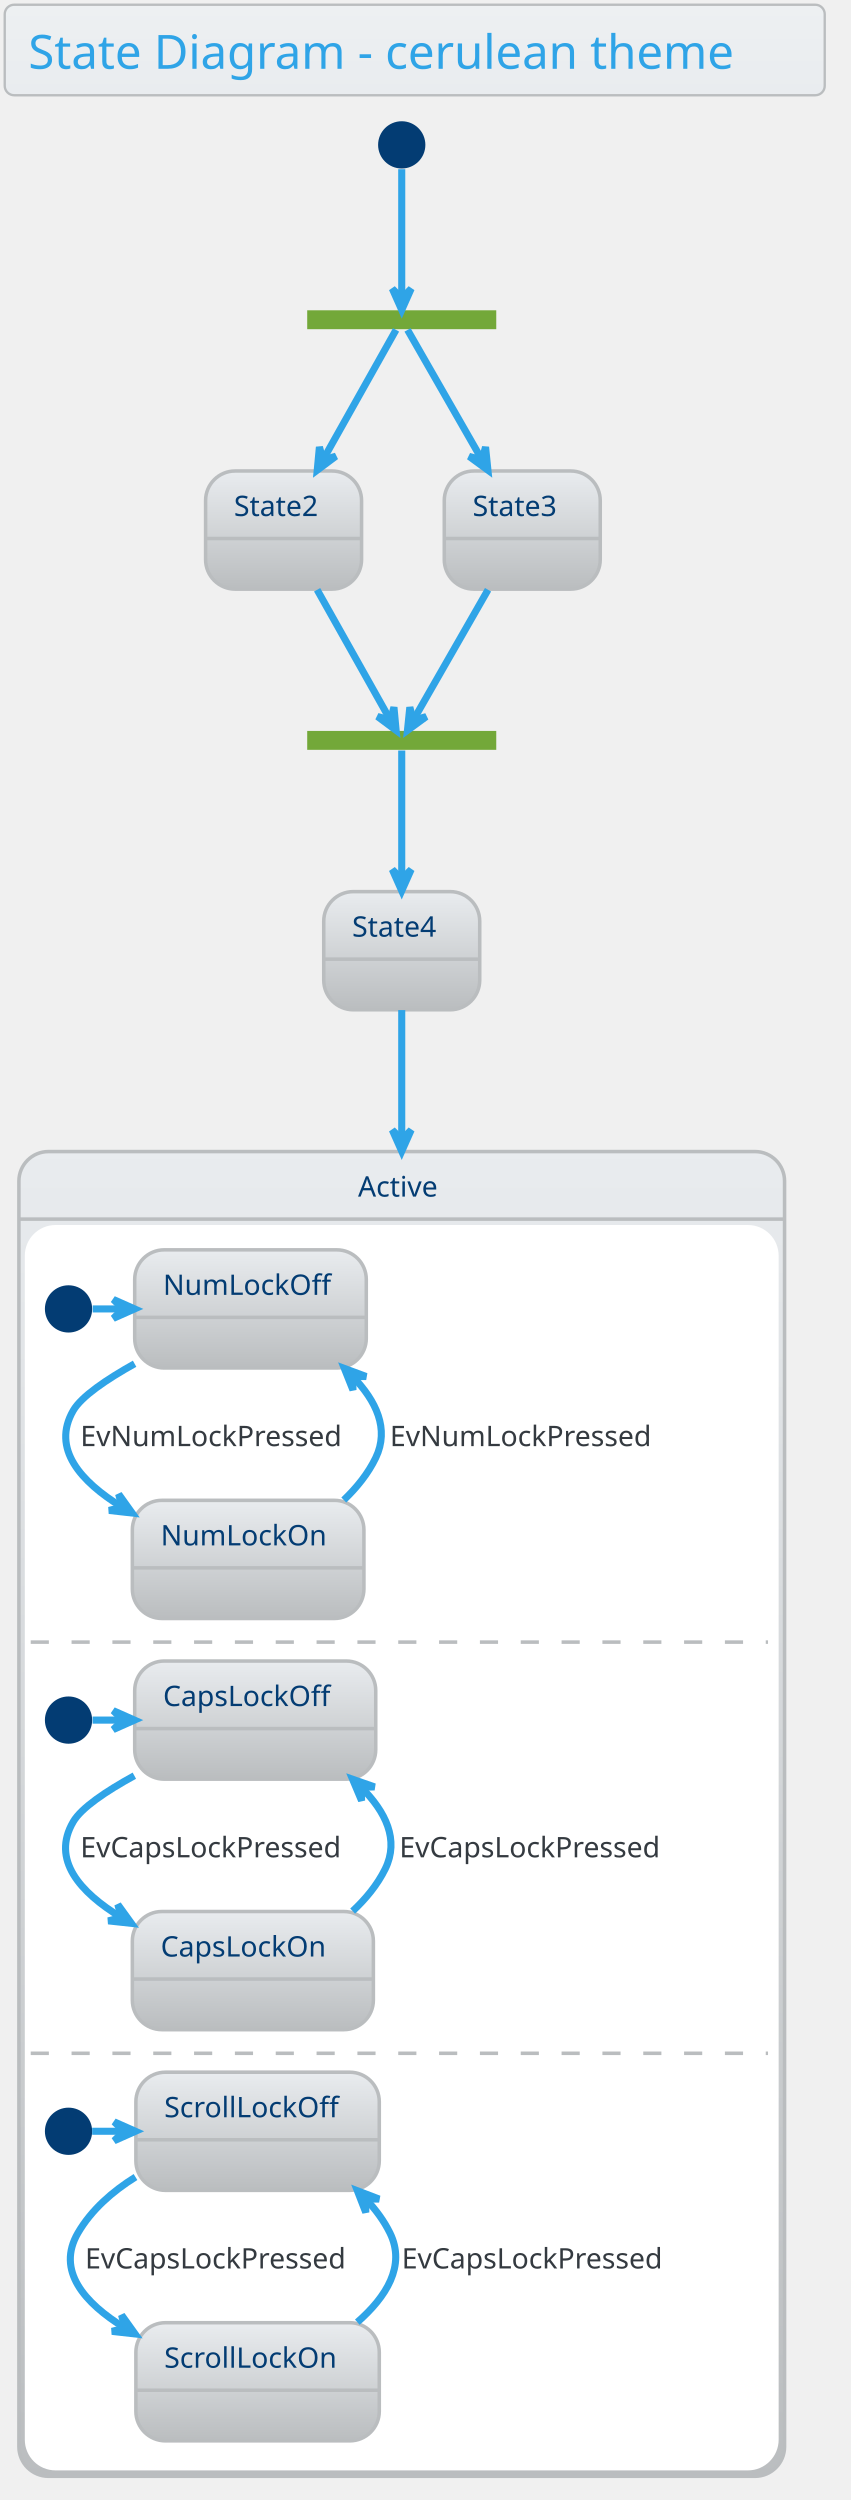
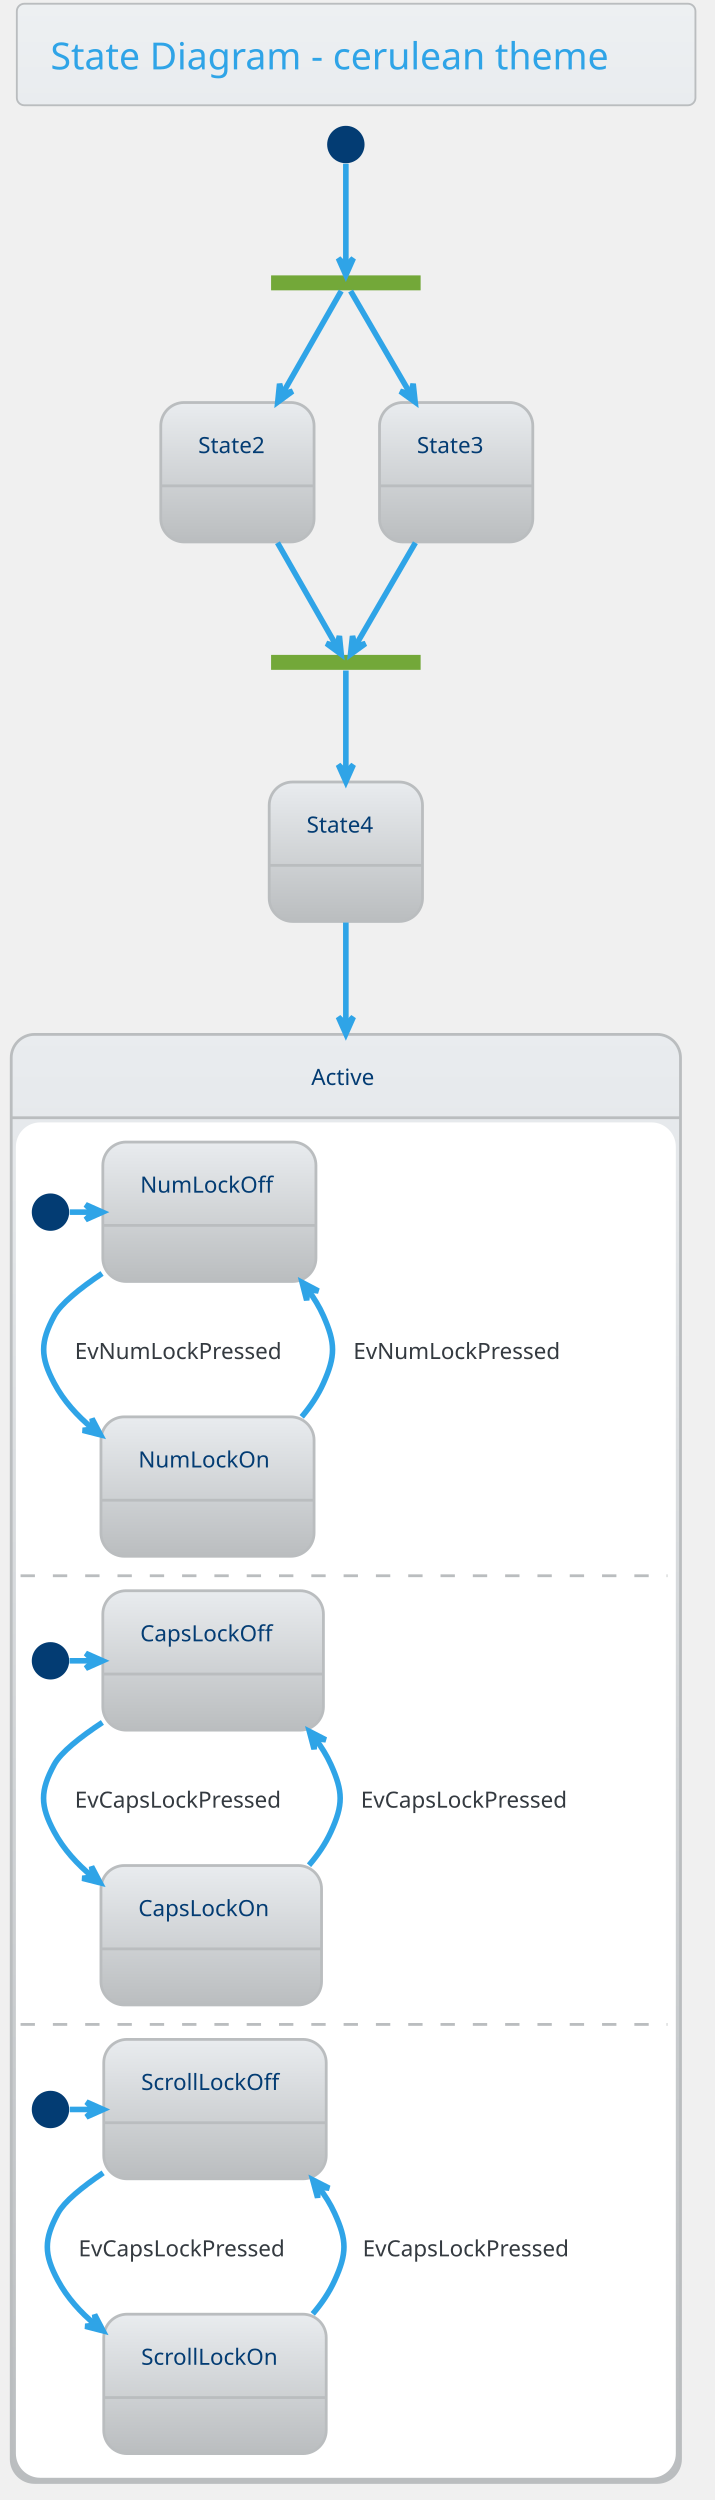
- <svg xmlns="http://www.w3.org/2000/svg" contentScriptType="application/ecmascript" contentStyleType="text/css" height="1102.083px" preserveAspectRatio="none" style="width:375px;height:1102px;" version="1.1" viewBox="0 0 375 1102" width="375px" zoomAndPan="magnify">
+ <svg xmlns="http://www.w3.org/2000/svg" contentScriptType="application/ecmascript" contentStyleType="text/css" height="1393.75px" preserveAspectRatio="none" style="width:398px;height:1393px;" version="1.1" viewBox="0 0 398 1393" width="398.958px" zoomAndPan="magnify">
  <defs>
-     <linearGradient id="gb3q8r8lgy0qf0" x1="50%" x2="50%" y1="0%" y2="100%">
+     <linearGradient id="g50nu62segne40" x1="50%" x2="50%" y1="0%" y2="100%">
      <stop offset="0%" stop-color="#EDF0F2" />
      <stop offset="100%" stop-color="#E9ECEF" />
    </linearGradient>
-     <linearGradient id="gb3q8r8lgy0qf1" x1="50%" x2="50%" y1="0%" y2="100%">
+     <linearGradient id="g50nu62segne41" x1="50%" x2="50%" y1="0%" y2="100%">
      <stop offset="0%" stop-color="#E9ECEF" />
      <stop offset="100%" stop-color="#BABDBF" />
    </linearGradient>
  </defs>
  <g>
-     <rect fill="url(#gb3q8r8lgy0qf0)" height="39.903" rx="4.167" ry="4.167" style="stroke: #BABDBF; stroke-width: 1.042;" width="361.458" x="2.083" y="2.083" />
-     <text fill="#2FA4E7" font-family="Verdana" font-size="20.833" lengthAdjust="spacingAndGlyphs" textLength="340.625" x="12.5" y="30.32">State Diagram - cerulean theme</text>
-     <rect fill="#73A839" height="8.333" style="stroke: none; stroke-width: 1.042;" width="83.333" x="135.417" y="136.778" />
-     <ellipse cx="177.083" cy="63.861" fill="#033C73" rx="10.417" ry="10.417" style="stroke: none; stroke-width: 1.042;" />
-     <rect fill="url(#gb3q8r8lgy0qf1)" height="52.083" rx="13.021" ry="13.021" style="stroke: #BABDBF; stroke-width: 1.562;" width="68.75" x="90.625" y="207.611" />
-     <line style="stroke: #BABDBF; stroke-width: 1.562;" x1="90.625" x2="159.375" y1="237.386" y2="237.386" />
-     <text fill="#033C73" font-family="Verdana" font-size="12.5" lengthAdjust="spacingAndGlyphs" textLength="43.75" x="103.125" y="227.47">State2</text>
-     <rect fill="url(#gb3q8r8lgy0qf1)" height="52.083" rx="13.021" ry="13.021" style="stroke: #BABDBF; stroke-width: 1.562;" width="68.75" x="195.833" y="207.611" />
-     <line style="stroke: #BABDBF; stroke-width: 1.562;" x1="195.833" x2="264.583" y1="237.386" y2="237.386" />
-     <text fill="#033C73" font-family="Verdana" font-size="12.5" lengthAdjust="spacingAndGlyphs" textLength="43.75" x="208.333" y="227.47">State3</text>
-     <rect fill="#73A839" height="8.333" style="stroke: none; stroke-width: 1.042;" width="83.333" x="135.417" y="322.194" />
-     <rect fill="url(#gb3q8r8lgy0qf1)" height="52.083" rx="13.021" ry="13.021" style="stroke: #BABDBF; stroke-width: 1.562;" width="68.75" x="142.708" y="393.028" />
-     <line style="stroke: #BABDBF; stroke-width: 1.562;" x1="142.708" x2="211.458" y1="422.803" y2="422.803" />
-     <text fill="#033C73" font-family="Verdana" font-size="12.5" lengthAdjust="spacingAndGlyphs" textLength="43.75" x="155.208" y="412.887">State4</text>
-     <rect fill="url(#gb3q8r8lgy0qf1)" height="583.942" rx="13.021" ry="13.021" style="stroke: #BABDBF; stroke-width: 1.562;" width="337.5" x="8.333" y="507.611" />
-     <rect fill="#FFFFFF" height="547.917" rx="13.021" ry="13.021" style="stroke: #FFFFFF; stroke-width: 1.042;" width="331.25" x="11.458" y="540.511" />
-     <line style="stroke: #BABDBF; stroke-width: 1.562;" x1="8.333" x2="345.833" y1="537.386" y2="537.386" />
-     <text fill="#033C73" font-family="Verdana" font-size="12.5" lengthAdjust="spacingAndGlyphs" textLength="38.542" x="157.812" y="527.47">Active</text>
-     <ellipse cx="30.208" cy="576.969" fill="#033C73" rx="10.417" ry="10.417" style="stroke: none; stroke-width: 1.042;" />
-     <rect fill="url(#gb3q8r8lgy0qf1)" height="52.083" rx="13.021" ry="13.021" style="stroke: #BABDBF; stroke-width: 1.562;" width="102.083" x="59.375" y="550.928" />
-     <line style="stroke: #BABDBF; stroke-width: 1.562;" x1="59.375" x2="161.458" y1="580.703" y2="580.703" />
-     <text fill="#033C73" font-family="Verdana" font-size="12.5" lengthAdjust="spacingAndGlyphs" textLength="77.083" x="71.875" y="570.787">NumLockOff</text>
-     <rect fill="url(#gb3q8r8lgy0qf1)" height="52.083" rx="13.021" ry="13.021" style="stroke: #BABDBF; stroke-width: 1.562;" width="102.083" x="58.333" y="661.344" />
-     <line style="stroke: #BABDBF; stroke-width: 1.562;" x1="58.333" x2="160.417" y1="691.119" y2="691.119" />
-     <text fill="#033C73" font-family="Verdana" font-size="12.5" lengthAdjust="spacingAndGlyphs" textLength="77.083" x="70.833" y="681.203">NumLockOn</text>
-     <path d="M40.861,576.969 C45.191,576.969 49.522,576.969 53.852,576.969 " fill="none" id="*start*Active-&gt;NumLockOff" style="stroke: #2FA4E7; stroke-width: 3.125;" />
-     <polygon fill="#2FA4E7" points="59.337,576.969,49.962,572.803,54.128,576.969,49.962,581.136,59.337,576.969" style="stroke: #2FA4E7; stroke-width: 3.125;" />
-     <path d="M59.333,601.134 C46.76,608.167 35.858,615.606 32.292,621.761 C22.545,638.584 35.616,653.122 53.605,664.209 " fill="none" id="NumLockOff-&gt;NumLockOn" style="stroke: #2FA4E7; stroke-width: 3.125;" />
-     <polygon fill="#2FA4E7" points="58.273,666.952,52.302,658.61,53.783,664.314,48.079,665.795,58.273,666.952" style="stroke: #2FA4E7; stroke-width: 3.125;" />
-     <text fill="#343A40" font-family="Verdana" font-size="12.5" lengthAdjust="spacingAndGlyphs" textLength="127.083" x="35.417" y="637.453">EvNumLockPressed</text>
-     <path d="M151.535,661.215 C157.232,655.789 162.264,649.567 165.625,642.594 C171.786,629.813 165.709,617.454 155.653,606.973 " fill="none" id="NumLockOn-&gt;NumLockOff" style="stroke: #2FA4E7; stroke-width: 3.125;" />
-     <polygon fill="#2FA4E7" points="151.783,603.2,155.586,612.728,155.512,606.836,161.404,606.762,151.783,603.2" style="stroke: #2FA4E7; stroke-width: 3.125;" />
-     <text fill="#343A40" font-family="Verdana" font-size="12.5" lengthAdjust="spacingAndGlyphs" textLength="127.083" x="171.875" y="637.453">EvNumLockPressed</text>
-     <line style="stroke: #BABDBF; stroke-width: 1.562; stroke-dasharray: 8.0,10.0;" x1="13.542" x2="338.542" y1="723.844" y2="723.844" />
-     <ellipse cx="30.208" cy="758.219" fill="#033C73" rx="10.417" ry="10.417" style="stroke: none; stroke-width: 1.042;" />
-     <rect fill="url(#gb3q8r8lgy0qf1)" height="52.083" rx="13.021" ry="13.021" style="stroke: #BABDBF; stroke-width: 1.562;" width="106.25" x="59.375" y="732.178" />
-     <line style="stroke: #BABDBF; stroke-width: 1.562;" x1="59.375" x2="165.625" y1="761.953" y2="761.953" />
-     <text fill="#033C73" font-family="Verdana" font-size="12.5" lengthAdjust="spacingAndGlyphs" textLength="81.25" x="71.875" y="752.037">CapsLockOff</text>
-     <rect fill="url(#gb3q8r8lgy0qf1)" height="52.083" rx="13.021" ry="13.021" style="stroke: #BABDBF; stroke-width: 1.562;" width="106.25" x="58.333" y="842.594" />
-     <line style="stroke: #BABDBF; stroke-width: 1.562;" x1="58.333" x2="164.583" y1="872.369" y2="872.369" />
-     <text fill="#033C73" font-family="Verdana" font-size="12.5" lengthAdjust="spacingAndGlyphs" textLength="81.25" x="70.833" y="862.453">CapsLockOn</text>
-     <path d="M40.816,758.219 C45.148,758.219 49.479,758.219 53.811,758.219 " fill="none" id="*start*CONC82-&gt;CapsLockOff" style="stroke: #2FA4E7; stroke-width: 3.125;" />
-     <polygon fill="#2FA4E7" points="59.297,758.219,49.922,754.053,54.089,758.219,49.922,762.386,59.297,758.219" style="stroke: #2FA4E7; stroke-width: 3.125;" />
-     <path d="M59.221,782.72 C46.673,789.611 35.884,796.89 32.292,803.011 C22.462,819.76 35.28,834.124 53.274,845.106 " fill="none" id="CapsLockOff-&gt;CapsLockOn" style="stroke: #2FA4E7; stroke-width: 3.125;" />
-     <polygon fill="#2FA4E7" points="57.95,847.824,51.94,839.51,53.447,845.206,47.751,846.714,57.95,847.824" style="stroke: #2FA4E7; stroke-width: 3.125;" />
-     <text fill="#343A40" font-family="Verdana" font-size="12.5" lengthAdjust="spacingAndGlyphs" textLength="131.25" x="35.417" y="818.703">EvCapsLockPressed</text>
-     <path d="M155.44,842.422 C161.233,837.03 166.348,830.831 169.792,823.844 C176.164,810.917 169.853,798.52 159.419,788.05 " fill="none" id="CapsLockOn-&gt;CapsLockOff" style="stroke: #2FA4E7; stroke-width: 3.125;" />
-     <polygon fill="#2FA4E7" points="155.404,784.283,159.389,793.737,159.202,787.847,165.091,787.66,155.404,784.283" style="stroke: #2FA4E7; stroke-width: 3.125;" />
-     <text fill="#343A40" font-family="Verdana" font-size="12.5" lengthAdjust="spacingAndGlyphs" textLength="131.25" x="176.042" y="818.703">EvCapsLockPressed</text>
-     <line style="stroke: #BABDBF; stroke-width: 1.562; stroke-dasharray: 8.0,10.0;" x1="13.542" x2="338.542" y1="905.094" y2="905.094" />
-     <ellipse cx="30.208" cy="939.469" fill="#033C73" rx="10.417" ry="10.417" style="stroke: none; stroke-width: 1.042;" />
-     <rect fill="url(#gb3q8r8lgy0qf1)" height="52.083" rx="13.021" ry="13.021" style="stroke: #BABDBF; stroke-width: 1.562;" width="107.292" x="59.896" y="913.428" />
-     <line style="stroke: #BABDBF; stroke-width: 1.562;" x1="59.896" x2="167.188" y1="943.203" y2="943.203" />
-     <text fill="#033C73" font-family="Verdana" font-size="12.5" lengthAdjust="spacingAndGlyphs" textLength="82.292" x="72.396" y="933.287">ScrollLockOff</text>
-     <rect fill="url(#gb3q8r8lgy0qf1)" height="52.083" rx="13.021" ry="13.021" style="stroke: #BABDBF; stroke-width: 1.562;" width="107.292" x="59.896" y="1023.844" />
-     <line style="stroke: #BABDBF; stroke-width: 1.562;" x1="59.896" x2="167.188" y1="1053.619" y2="1053.619" />
-     <text fill="#033C73" font-family="Verdana" font-size="12.5" lengthAdjust="spacingAndGlyphs" textLength="82.292" x="72.396" y="1043.703">ScrollLockOn</text>
-     <path d="M40.625,939.469 C45.197,939.469 49.769,939.469 54.341,939.469 " fill="none" id="*start*CONC90-&gt;ScrollLockOff" style="stroke: #2FA4E7; stroke-width: 3.125;" />
-     <polygon fill="#2FA4E7" points="59.709,939.469,50.334,935.303,54.5,939.469,50.334,943.636,59.709,939.469" style="stroke: #2FA4E7; stroke-width: 3.125;" />
-     <path d="M59.726,959.637 C49.607,965.949 40.342,974.03 34.375,984.261 C24.675,1000.895 37.202,1015.162 54.948,1026.103 " fill="none" id="ScrollLockOff-&gt;ScrollLockOn" style="stroke: #2FA4E7; stroke-width: 3.125;" />
-     <polygon fill="#2FA4E7" points="59.562,1028.812,53.588,1020.472,55.071,1026.175,49.368,1027.658,59.562,1028.812" style="stroke: #2FA4E7; stroke-width: 3.125;" />
-     <text fill="#343A40" font-family="Verdana" font-size="12.5" lengthAdjust="spacingAndGlyphs" textLength="131.25" x="37.5" y="999.953">EvCapsLockPressed</text>
-     <path d="M157.512,1023.625 C170.246,1012.496 179.019,998.754 171.875,984.261 C169.238,978.912 165.622,974.024 161.472,969.607 " fill="none" id="ScrollLockOn-&gt;ScrollLockOff" style="stroke: #2FA4E7; stroke-width: 3.125;" />
-     <polygon fill="#2FA4E7" points="157.523,965.683,161.236,975.247,161.217,969.354,167.11,969.336,157.523,965.683" style="stroke: #2FA4E7; stroke-width: 3.125;" />
-     <text fill="#343A40" font-family="Verdana" font-size="12.5" lengthAdjust="spacingAndGlyphs" textLength="131.25" x="177.083" y="999.953">EvCapsLockPressed</text>
-     <path d="M177.083,74.579 C177.083,89.637 177.083,116.828 177.083,131.289 " fill="none" id="*start-&gt;fork_state" style="stroke: #2FA4E7; stroke-width: 3.125;" />
-     <polygon fill="#2FA4E7" points="177.083,136.635,181.25,127.26,177.083,131.427,172.917,127.26,177.083,136.635" style="stroke: #2FA4E7; stroke-width: 3.125;" />
-     <path d="M174.571,145.416 C168.828,155.638 154.321,181.462 142.475,202.547 " fill="none" id="fork_state-&gt;State2" style="stroke: #2FA4E7; stroke-width: 3.125;" />
-     <polygon fill="#2FA4E7" points="139.838,207.241,148.062,201.109,142.389,202.701,140.797,197.027,139.838,207.241" style="stroke: #2FA4E7; stroke-width: 3.125;" />
-     <path d="M179.646,145.416 C185.503,155.638 200.301,181.462 212.384,202.547 " fill="none" id="fork_state-&gt;State3" style="stroke: #2FA4E7; stroke-width: 3.125;" />
-     <polygon fill="#2FA4E7" points="215.074,207.241,214.028,197.036,212.484,202.722,206.797,201.179,215.074,207.241" style="stroke: #2FA4E7; stroke-width: 3.125;" />
-     <path d="M139.786,259.971 C150.618,279.253 164.668,304.262 172.048,317.397 " fill="none" id="State2-&gt;join_state" style="stroke: #2FA4E7; stroke-width: 3.125;" />
-     <polygon fill="#2FA4E7" points="174.611,321.96,173.651,311.745,172.06,317.419,166.386,315.827,174.611,321.96" style="stroke: #2FA4E7; stroke-width: 3.125;" />
-     <path d="M215.127,259.971 C204.078,279.253 189.747,304.262 182.22,317.397 " fill="none" id="State3-&gt;join_state" style="stroke: #2FA4E7; stroke-width: 3.125;" />
-     <polygon fill="#2FA4E7" points="179.606,321.96,187.882,315.897,182.195,317.441,180.651,311.754,179.606,321.96" style="stroke: #2FA4E7; stroke-width: 3.125;" />
-     <path d="M177.083,330.833 C177.083,340.969 177.083,366.445 177.083,387.431 " fill="none" id="join_state-&gt;State4" style="stroke: #2FA4E7; stroke-width: 3.125;" />
-     <polygon fill="#2FA4E7" points="177.083,392.658,181.25,383.283,177.083,387.45,172.917,383.283,177.083,392.658" style="stroke: #2FA4E7; stroke-width: 3.125;" />
-     <path d="M177.083,445.238 C177.083,459.764 177.083,479.495 177.083,502.259 " fill="none" id="State4-&gt;Active" style="stroke: #2FA4E7; stroke-width: 3.125;" />
-     <polygon fill="#2FA4E7" points="177.083,507.474,181.25,498.099,177.083,502.266,172.917,498.099,177.083,507.474" style="stroke: #2FA4E7; stroke-width: 3.125;" />
+     <rect fill="url(#g50nu62segne40)" height="56.569" rx="4.167" ry="4.167" style="stroke: #BABDBF; stroke-width: 1.042;" width="378.125" x="9.375" y="2.083" />
+     <text fill="#2FA4E7" font-family="Verdana" font-size="20.833" lengthAdjust="spacingAndGlyphs" textLength="340.625" x="28.125" y="38.654">State Diagram - cerulean theme</text>
+     <rect fill="#73A839" height="8.333" style="stroke: none; stroke-width: 1.042;" width="83.333" x="151.042" y="153.444" />
+     <ellipse cx="192.708" cy="80.528" fill="#033C73" rx="10.417" ry="10.417" style="stroke: none; stroke-width: 1.042;" />
+     <rect fill="url(#g50nu62segne41)" height="77.692" rx="13.021" ry="13.021" style="stroke: #BABDBF; stroke-width: 1.562;" width="85.417" x="89.583" y="224.278" />
+     <line style="stroke: #BABDBF; stroke-width: 1.562;" x1="89.583" x2="175" y1="270.719" y2="270.719" />
+     <text fill="#033C73" font-family="Verdana" font-size="12.5" lengthAdjust="spacingAndGlyphs" textLength="43.75" x="110.417" y="252.47">State2</text>
+     <rect fill="url(#g50nu62segne41)" height="77.692" rx="13.021" ry="13.021" style="stroke: #BABDBF; stroke-width: 1.562;" width="85.417" x="211.458" y="224.278" />
+     <line style="stroke: #BABDBF; stroke-width: 1.562;" x1="211.458" x2="296.875" y1="270.719" y2="270.719" />
+     <text fill="#033C73" font-family="Verdana" font-size="12.5" lengthAdjust="spacingAndGlyphs" textLength="43.75" x="232.292" y="252.47">State3</text>
+     <rect fill="#73A839" height="8.333" style="stroke: none; stroke-width: 1.042;" width="83.333" x="151.042" y="364.903" />
+     <rect fill="url(#g50nu62segne41)" height="77.692" rx="13.021" ry="13.021" style="stroke: #BABDBF; stroke-width: 1.562;" width="85.417" x="150" y="435.736" />
+     <line style="stroke: #BABDBF; stroke-width: 1.562;" x1="150" x2="235.417" y1="482.178" y2="482.178" />
+     <text fill="#033C73" font-family="Verdana" font-size="12.5" lengthAdjust="spacingAndGlyphs" textLength="43.75" x="170.833" y="463.928">State4</text>
+     <rect fill="url(#g50nu62segne41)" height="806.858" rx="13.021" ry="13.021" style="stroke: #BABDBF; stroke-width: 1.562;" width="372.917" x="6.25" y="576.361" />
+     <rect fill="#FFFFFF" height="754.167" rx="13.021" ry="13.021" style="stroke: #FFFFFF; stroke-width: 1.042;" width="366.667" x="9.375" y="625.928" />
+     <line style="stroke: #BABDBF; stroke-width: 1.562;" x1="6.25" x2="379.167" y1="622.803" y2="622.803" />
+     <text fill="#033C73" font-family="Verdana" font-size="12.5" lengthAdjust="spacingAndGlyphs" textLength="38.542" x="173.438" y="604.553">Active</text>
+     <ellipse cx="28.125" cy="675.407" fill="#033C73" rx="10.417" ry="10.417" style="stroke: none; stroke-width: 1.042;" />
+     <rect fill="url(#g50nu62segne41)" height="77.692" rx="13.021" ry="13.021" style="stroke: #BABDBF; stroke-width: 1.562;" width="118.75" x="57.292" y="636.344" />
+     <line style="stroke: #BABDBF; stroke-width: 1.562;" x1="57.292" x2="176.042" y1="682.786" y2="682.786" />
+     <text fill="#033C73" font-family="Verdana" font-size="12.5" lengthAdjust="spacingAndGlyphs" textLength="77.083" x="78.125" y="664.537">NumLockOff</text>
+     <rect fill="url(#g50nu62segne41)" height="77.692" rx="13.021" ry="13.021" style="stroke: #BABDBF; stroke-width: 1.562;" width="118.75" x="56.25" y="789.469" />
+     <line style="stroke: #BABDBF; stroke-width: 1.562;" x1="56.25" x2="175" y1="835.911" y2="835.911" />
+     <text fill="#033C73" font-family="Verdana" font-size="12.5" lengthAdjust="spacingAndGlyphs" textLength="77.083" x="77.083" y="817.662">NumLockOn</text>
+     <path d="M38.847,675.407 C43.122,675.407 47.396,675.407 51.671,675.407 " fill="none" id="*start*Active-&gt;NumLockOff" style="stroke: #2FA4E7; stroke-width: 3.125;" />
+     <polygon fill="#2FA4E7" points="57.086,675.407,47.711,671.24,51.877,675.407,47.711,679.574,57.086,675.407" style="stroke: #2FA4E7; stroke-width: 3.125;" />
+     <path d="M56.865,709.572 C44.319,718.007 33.782,726.53 30.208,733.219 C22.354,747.919 22.395,755.997 30.208,770.719 C35.402,780.506 43.075,788.94 51.726,796.102 " fill="none" id="NumLockOff-&gt;NumLockOn" style="stroke: #2FA4E7; stroke-width: 3.125;" />
+     <polygon fill="#2FA4E7" points="56.044,799.516,51.274,790.433,51.958,796.286,46.106,796.97,56.044,799.516" style="stroke: #2FA4E7; stroke-width: 3.125;" />
+     <text fill="#343A40" font-family="Verdana" font-size="12.5" lengthAdjust="spacingAndGlyphs" textLength="127.083" x="41.667" y="757.245">EvNumLockPressed</text>
+     <path d="M168.114,789.467 C172.976,783.724 177.199,777.451 180.208,770.719 C187.009,755.504 186.948,748.463 180.208,733.219 C177.946,728.102 174.982,723.243 171.571,718.677 " fill="none" id="NumLockOn-&gt;NumLockOff" style="stroke: #2FA4E7; stroke-width: 3.125;" />
+     <polygon fill="#2FA4E7" points="168.319,714.566,170.867,724.504,171.55,718.651,177.403,719.334,168.319,714.566" style="stroke: #2FA4E7; stroke-width: 3.125;" />
+     <text fill="#343A40" font-family="Verdana" font-size="12.5" lengthAdjust="spacingAndGlyphs" textLength="127.083" x="196.875" y="757.245">EvNumLockPressed</text>
+     <line style="stroke: #BABDBF; stroke-width: 1.562; stroke-dasharray: 8.0,10.0;" x1="11.458" x2="371.875" y1="878.011" y2="878.011" />
+     <ellipse cx="28.125" cy="925.407" fill="#033C73" rx="10.417" ry="10.417" style="stroke: none; stroke-width: 1.042;" />
+     <rect fill="url(#g50nu62segne41)" height="77.692" rx="13.021" ry="13.021" style="stroke: #BABDBF; stroke-width: 1.562;" width="122.917" x="57.292" y="886.344" />
+     <line style="stroke: #BABDBF; stroke-width: 1.562;" x1="57.292" x2="180.208" y1="932.786" y2="932.786" />
+     <text fill="#033C73" font-family="Verdana" font-size="12.5" lengthAdjust="spacingAndGlyphs" textLength="81.25" x="78.125" y="914.537">CapsLockOff</text>
+     <rect fill="url(#g50nu62segne41)" height="77.692" rx="13.021" ry="13.021" style="stroke: #BABDBF; stroke-width: 1.562;" width="122.917" x="56.25" y="1039.469" />
+     <line style="stroke: #BABDBF; stroke-width: 1.562;" x1="56.25" x2="179.167" y1="1085.911" y2="1085.911" />
+     <text fill="#033C73" font-family="Verdana" font-size="12.5" lengthAdjust="spacingAndGlyphs" textLength="81.25" x="77.083" y="1067.661">CapsLockOn</text>
+     <path d="M38.745,925.407 C43.067,925.407 47.388,925.407 51.71,925.407 " fill="none" id="*start*CONC82-&gt;CapsLockOff" style="stroke: #2FA4E7; stroke-width: 3.125;" />
+     <polygon fill="#2FA4E7" points="57.184,925.407,47.809,921.24,51.975,925.407,47.809,929.574,57.184,925.407" style="stroke: #2FA4E7; stroke-width: 3.125;" />
+     <path d="M57.064,959.749 C44.418,968.087 33.835,976.519 30.208,983.219 C22.274,997.876 22.314,1006.041 30.208,1020.719 C35.397,1030.366 42.978,1038.67 51.541,1045.732 " fill="none" id="CapsLockOff-&gt;CapsLockOn" style="stroke: #2FA4E7; stroke-width: 3.125;" />
+     <polygon fill="#2FA4E7" points="55.818,1049.099,51.03,1040.026,51.726,1045.877,45.875,1046.573,55.818,1049.099" style="stroke: #2FA4E7; stroke-width: 3.125;" />
+     <text fill="#343A40" font-family="Verdana" font-size="12.5" lengthAdjust="spacingAndGlyphs" textLength="131.25" x="41.667" y="1007.245">EvCapsLockPressed</text>
+     <path d="M172.175,1039.303 C177.069,1033.622 181.322,1027.409 184.375,1020.719 C191.296,1005.558 191.237,998.408 184.375,983.219 C182.078,978.134 179.088,973.318 175.651,968.797 " fill="none" id="CapsLockOn-&gt;CapsLockOff" style="stroke: #2FA4E7; stroke-width: 3.125;" />
+     <polygon fill="#2FA4E7" points="172.377,964.73,175.011,974.645,175.643,968.787,181.501,969.419,172.377,964.73" style="stroke: #2FA4E7; stroke-width: 3.125;" />
+     <text fill="#343A40" font-family="Verdana" font-size="12.5" lengthAdjust="spacingAndGlyphs" textLength="131.25" x="201.042" y="1007.245">EvCapsLockPressed</text>
+     <line style="stroke: #BABDBF; stroke-width: 1.562; stroke-dasharray: 8.0,10.0;" x1="11.458" x2="371.875" y1="1128.011" y2="1128.011" />
+     <ellipse cx="28.125" cy="1175.407" fill="#033C73" rx="10.417" ry="10.417" style="stroke: none; stroke-width: 1.042;" />
+     <rect fill="url(#g50nu62segne41)" height="77.692" rx="13.021" ry="13.021" style="stroke: #BABDBF; stroke-width: 1.562;" width="123.958" x="57.812" y="1136.344" />
+     <line style="stroke: #BABDBF; stroke-width: 1.562;" x1="57.812" x2="181.771" y1="1182.786" y2="1182.786" />
+     <text fill="#033C73" font-family="Verdana" font-size="12.5" lengthAdjust="spacingAndGlyphs" textLength="82.292" x="78.646" y="1164.536">ScrollLockOff</text>
+     <rect fill="url(#g50nu62segne41)" height="77.692" rx="13.021" ry="13.021" style="stroke: #BABDBF; stroke-width: 1.562;" width="123.958" x="57.812" y="1289.469" />
+     <line style="stroke: #BABDBF; stroke-width: 1.562;" x1="57.812" x2="181.771" y1="1335.911" y2="1335.911" />
+     <text fill="#033C73" font-family="Verdana" font-size="12.5" lengthAdjust="spacingAndGlyphs" textLength="82.292" x="78.646" y="1317.661">ScrollLockOn</text>
+     <path d="M38.867,1175.407 C43.336,1175.407 47.804,1175.407 52.272,1175.407 " fill="none" id="*start*CONC90-&gt;ScrollLockOff" style="stroke: #2FA4E7; stroke-width: 3.125;" />
+     <polygon fill="#2FA4E7" points="57.518,1175.407,48.143,1171.24,52.309,1175.407,48.143,1179.574,57.518,1175.407" style="stroke: #2FA4E7; stroke-width: 3.125;" />
+     <path d="M57.477,1210.716 C45.58,1218.754 35.742,1226.805 32.292,1233.219 C24.397,1247.898 24.397,1256.041 32.292,1270.719 C37.406,1280.228 44.845,1288.433 53.258,1295.429 " fill="none" id="ScrollLockOff-&gt;ScrollLockOn" style="stroke: #2FA4E7; stroke-width: 3.125;" />
+     <polygon fill="#2FA4E7" points="57.461,1298.766,52.711,1289.673,53.382,1295.527,47.528,1296.199,57.461,1298.766" style="stroke: #2FA4E7; stroke-width: 3.125;" />
+     <text fill="#343A40" font-family="Verdana" font-size="12.5" lengthAdjust="spacingAndGlyphs" textLength="131.25" x="43.75" y="1257.245">EvCapsLockPressed</text>
+     <path d="M174.259,1289.303 C179.153,1283.622 183.405,1277.409 186.458,1270.719 C193.379,1255.557 193.379,1248.381 186.458,1233.219 C184.12,1228.098 181.08,1223.255 177.587,1218.717 " fill="none" id="ScrollLockOn-&gt;ScrollLockOff" style="stroke: #2FA4E7; stroke-width: 3.125;" />
+     <polygon fill="#2FA4E7" points="174.259,1214.636,176.954,1224.534,177.55,1218.672,183.412,1219.268,174.259,1214.636" style="stroke: #2FA4E7; stroke-width: 3.125;" />
+     <text fill="#343A40" font-family="Verdana" font-size="12.5" lengthAdjust="spacingAndGlyphs" textLength="131.25" x="202.083" y="1257.245">EvCapsLockPressed</text>
+     <path d="M192.708,91.246 C192.708,106.304 192.708,133.494 192.708,147.956 " fill="none" id="*start-&gt;fork_state" style="stroke: #2FA4E7; stroke-width: 3.125;" />
+     <polygon fill="#2FA4E7" points="192.708,153.302,196.875,143.927,192.708,148.093,188.542,143.927,192.708,153.302" style="stroke: #2FA4E7; stroke-width: 3.125;" />
+     <path d="M190.112,162.154 C184.419,172.117 170.317,196.796 157.465,219.286 " fill="none" id="fork_state-&gt;State2" style="stroke: #2FA4E7; stroke-width: 3.125;" />
+     <polygon fill="#2FA4E7" points="154.746,224.046,163.015,217.973,157.33,219.524,155.779,213.839,154.746,224.046" style="stroke: #2FA4E7; stroke-width: 3.125;" />
+     <path d="M195.349,162.154 C201.141,172.117 215.486,196.796 228.559,219.286 " fill="none" id="fork_state-&gt;State3" style="stroke: #2FA4E7; stroke-width: 3.125;" />
+     <polygon fill="#2FA4E7" points="231.326,224.046,230.216,213.847,228.708,219.543,223.012,218.035,231.326,224.046" style="stroke: #2FA4E7; stroke-width: 3.125;" />
+     <path d="M154.617,302.409 C166.5,323.204 180.132,347.061 187.433,359.838 " fill="none" id="State2-&gt;join_state" style="stroke: #2FA4E7; stroke-width: 3.125;" />
+     <polygon fill="#2FA4E7" points="190.151,364.595,189.118,354.388,187.567,360.073,181.882,358.522,190.151,364.595" style="stroke: #2FA4E7; stroke-width: 3.125;" />
+     <path d="M231.457,302.409 C219.369,323.204 205.502,347.061 198.074,359.838 " fill="none" id="State3-&gt;join_state" style="stroke: #2FA4E7; stroke-width: 3.125;" />
+     <polygon fill="#2FA4E7" points="195.309,364.595,203.623,358.584,197.927,360.092,196.418,354.396,195.309,364.595" style="stroke: #2FA4E7; stroke-width: 3.125;" />
+     <path d="M192.708,373.612 C192.708,383.492 192.708,407.842 192.708,430.179 " fill="none" id="join_state-&gt;State4" style="stroke: #2FA4E7; stroke-width: 3.125;" />
+     <polygon fill="#2FA4E7" points="192.708,435.504,196.875,426.129,192.708,430.296,188.542,426.129,192.708,435.504" style="stroke: #2FA4E7; stroke-width: 3.125;" />
+     <path d="M192.708,514.021 C192.708,529.475 192.708,548.802 192.708,570.733 " fill="none" id="State4-&gt;Active" style="stroke: #2FA4E7; stroke-width: 3.125;" />
+     <polygon fill="#2FA4E7" points="192.708,576.058,196.875,566.683,192.708,570.849,188.542,566.683,192.708,576.058" style="stroke: #2FA4E7; stroke-width: 3.125;" />
  </g>
</svg>
